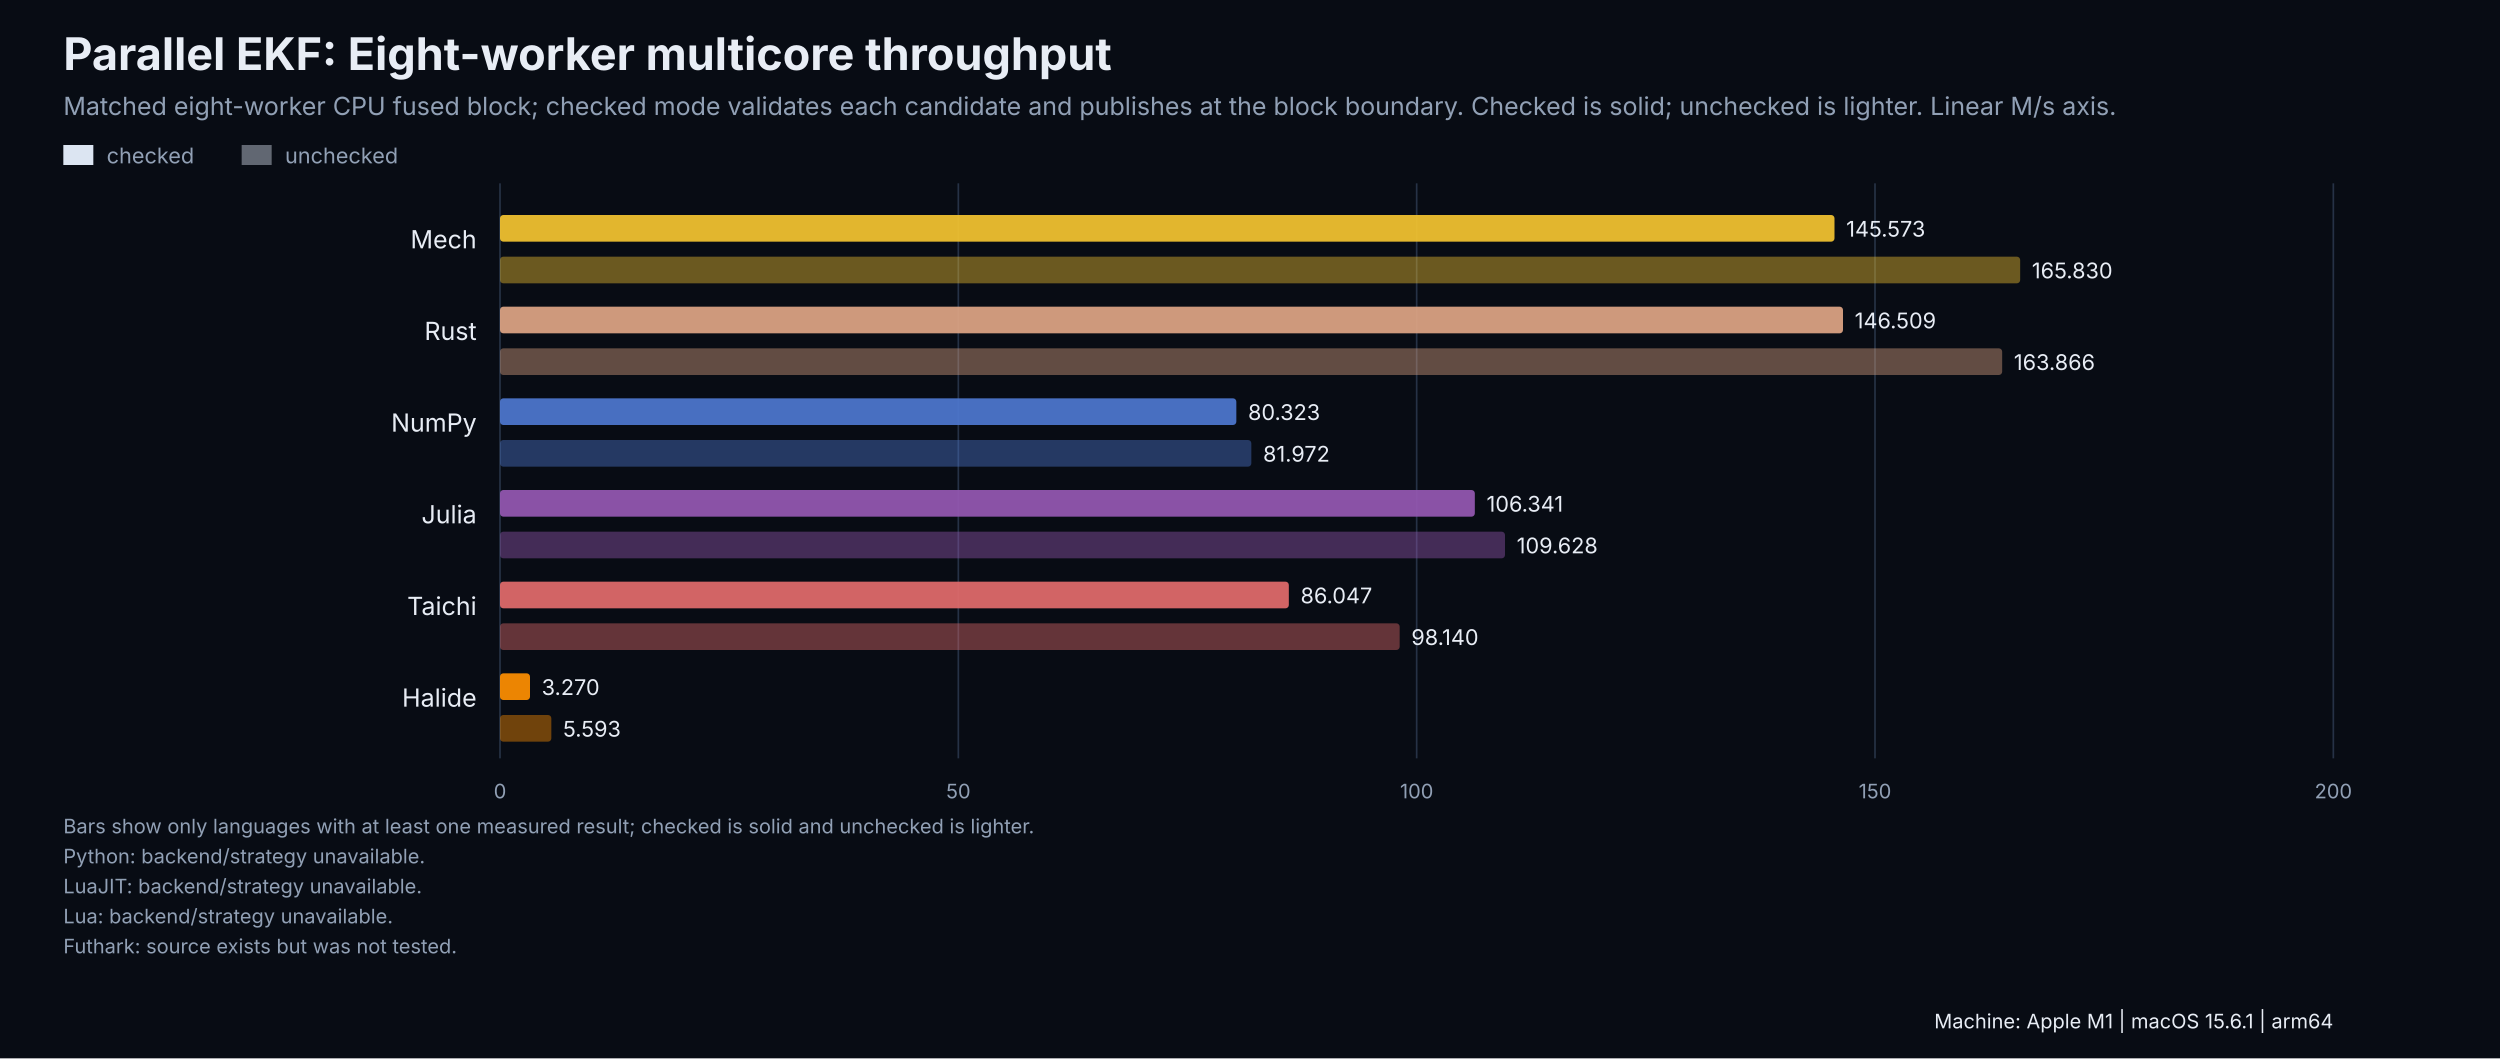
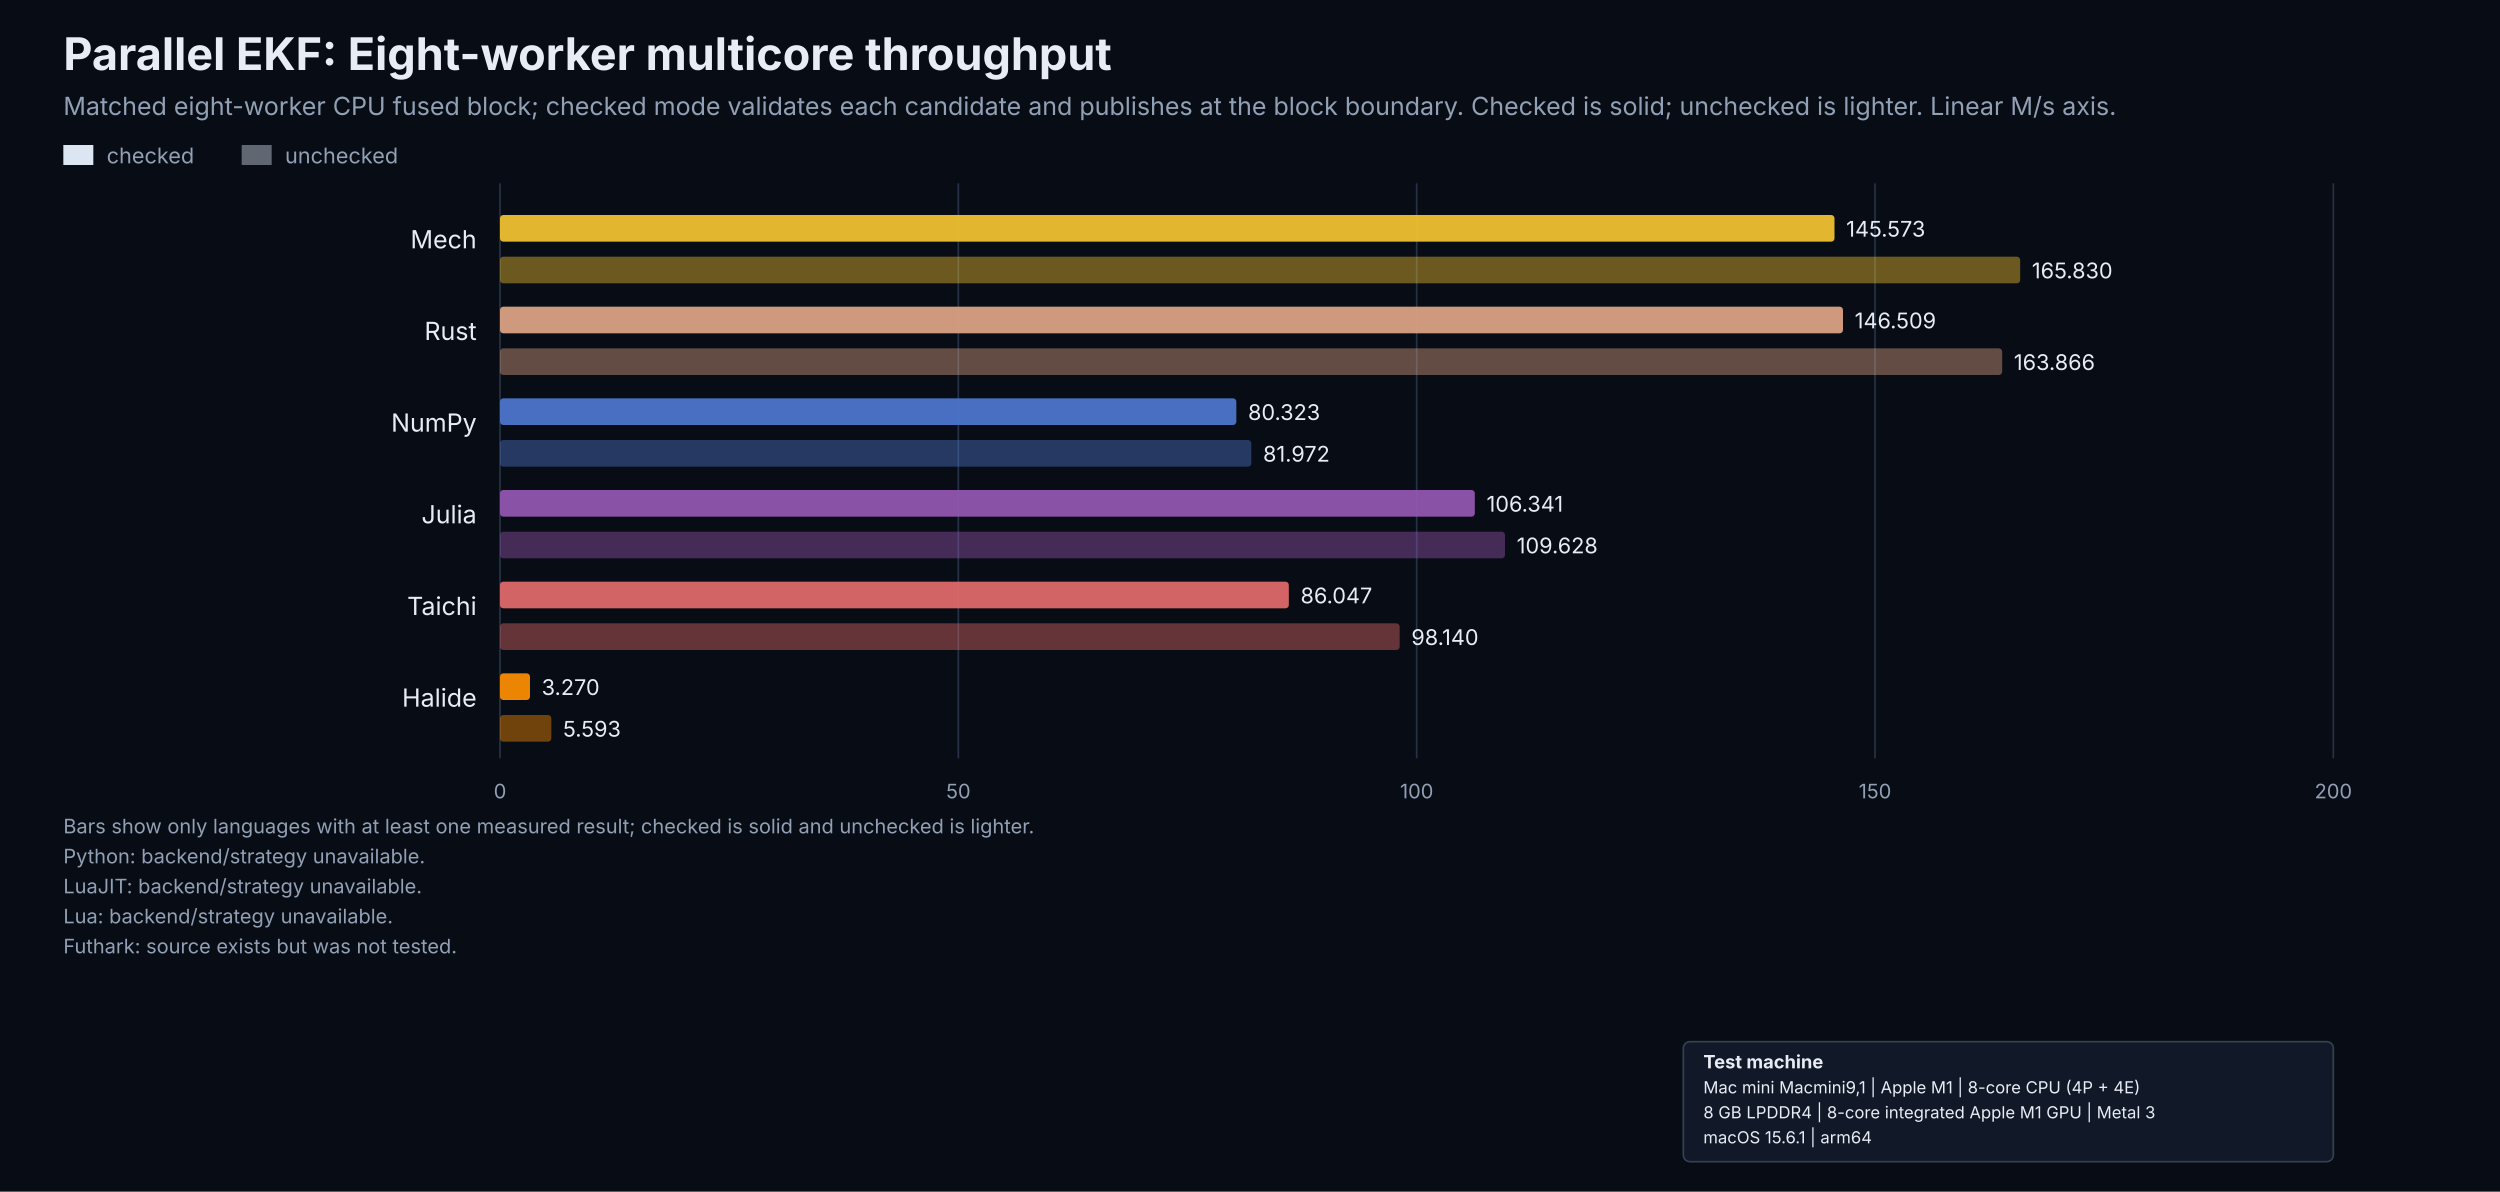
- <svg xmlns="http://www.w3.org/2000/svg" width="1500" height="635" viewBox="0 0 1500 635">
+ <svg xmlns="http://www.w3.org/2000/svg" width="1500" height="715" viewBox="0 0 1500 715">
  <rect width="100%" height="100%" fill="#080c14" />
  <style>text{font-family:-apple-system,BlinkMacSystemFont,"Segoe UI",sans-serif;fill:#e8edf5}.muted{fill:#91a0b5}.grid{stroke:#263246;stroke-width:1}.label{font-size:15px}.value{font-size:13px;font-variant-numeric:tabular-nums}</style>
  <text x="38" y="42" font-size="27" font-weight="700">Parallel EKF: Eight-worker multicore throughput</text>
  <text x="38" y="69" class="muted" font-size="15">Matched eight-worker CPU fused block; checked mode validates each candidate and publishes at the block boundary. Checked is solid; unchecked is lighter. Linear M/s axis.</text>
  <rect x="38" y="87" width="18" height="12" fill="#dce5f2" />
  <text x="64" y="98" class="muted" font-size="13">checked</text>
  <rect x="145" y="87" width="18" height="12" fill="#dce5f2" opacity="0.42" />
  <text x="171" y="98" class="muted" font-size="13">unchecked</text>
  <line x1="300.0" y1="110" x2="300.0" y2="455" class="grid" />
  <text x="300.0" y="479" text-anchor="middle" class="muted" font-size="12">0</text>
  <line x1="575.0" y1="110" x2="575.0" y2="455" class="grid" />
  <text x="575.0" y="479" text-anchor="middle" class="muted" font-size="12">50</text>
  <line x1="850.0" y1="110" x2="850.0" y2="455" class="grid" />
  <text x="850.0" y="479" text-anchor="middle" class="muted" font-size="12">100</text>
  <line x1="1125.0" y1="110" x2="1125.0" y2="455" class="grid" />
  <text x="1125.0" y="479" text-anchor="middle" class="muted" font-size="12">150</text>
  <line x1="1400.0" y1="110" x2="1400.0" y2="455" class="grid" />
  <text x="1400.0" y="479" text-anchor="middle" class="muted" font-size="12">200</text>
  <text x="286" y="149" text-anchor="end" class="label">Mech</text>
  <rect x="300" y="129" width="800.7" height="16" rx="2" fill="#f4c430" opacity="0.92" />
  <text x="1107.7" y="142" class="value">145.573</text>
  <rect x="300" y="154" width="912.1" height="16" rx="2" fill="#f4c430" opacity="0.42" />
  <text x="1219.1" y="167" class="value">165.830</text>
  <text x="286" y="204" text-anchor="end" class="label">Rust</text>
  <rect x="300" y="184" width="805.8" height="16" rx="2" fill="#dea584" opacity="0.92" />
  <text x="1112.8" y="197" class="value">146.509</text>
  <rect x="300" y="209" width="901.3" height="16" rx="2" fill="#dea584" opacity="0.42" />
  <text x="1208.3" y="222" class="value">163.866</text>
  <text x="286" y="259" text-anchor="end" class="label">NumPy</text>
  <rect x="300" y="239" width="441.8" height="16" rx="2" fill="#4d77cf" opacity="0.92" />
  <text x="748.8" y="252" class="value">80.323</text>
  <rect x="300" y="264" width="450.8" height="16" rx="2" fill="#4d77cf" opacity="0.42" />
  <text x="757.8" y="277" class="value">81.972</text>
  <text x="286" y="314" text-anchor="end" class="label">Julia</text>
  <rect x="300" y="294" width="584.9" height="16" rx="2" fill="#9558b2" opacity="0.92" />
  <text x="891.9" y="307" class="value">106.341</text>
  <rect x="300" y="319" width="603.0" height="16" rx="2" fill="#9558b2" opacity="0.42" />
  <text x="910.0" y="332" class="value">109.628</text>
  <text x="286" y="369" text-anchor="end" class="label">Taichi</text>
  <rect x="300" y="349" width="473.3" height="16" rx="2" fill="#e36b6b" opacity="0.92" />
  <text x="780.3" y="362" class="value">86.047</text>
  <rect x="300" y="374" width="539.8" height="16" rx="2" fill="#e36b6b" opacity="0.42" />
  <text x="846.8" y="387" class="value">98.140</text>
  <text x="286" y="424" text-anchor="end" class="label">Halide</text>
  <rect x="300" y="404" width="18.0" height="16" rx="2" fill="#ff8f00" opacity="0.92" />
  <text x="325.0" y="417" class="value">3.270</text>
  <rect x="300" y="429" width="30.8" height="16" rx="2" fill="#ff8f00" opacity="0.42" />
  <text x="337.8" y="442" class="value">5.593</text>
  <text x="38" y="500" class="muted" font-size="12">Bars show only languages with at least one measured result; checked is solid and unchecked is lighter.</text>
  <text x="38" y="518" class="muted" font-size="12">Python: backend/strategy unavailable.</text>
  <text x="38" y="536" class="muted" font-size="12">LuaJIT: backend/strategy unavailable.</text>
  <text x="38" y="554" class="muted" font-size="12">Lua: backend/strategy unavailable.</text>
  <text x="38" y="572" class="muted" font-size="12">Futhark: source exists but was not tested.</text>
-   <text x="1400" y="617" text-anchor="end" fill="#91a0b5" font-size="12">Machine: Apple M1 | macOS 15.6.1 | arm64</text>
+   <g aria-label="Test machine">
+     <rect x="1010" y="625" width="390" height="72" rx="4" fill="#111827" stroke="#334155" />
+     <text x="1022" y="641" fill="#e8edf5" font-size="11" font-weight="700">Test machine</text>
+     <text x="1022" y="656" fill="#91a0b5" font-size="10">Mac mini Macmini9,1 | Apple M1 | 8-core CPU (4P + 4E)</text>
+     <text x="1022" y="671" fill="#91a0b5" font-size="10">8 GB LPDDR4 | 8-core integrated Apple M1 GPU | Metal 3</text>
+     <text x="1022" y="686" fill="#91a0b5" font-size="10">macOS 15.6.1 | arm64</text>
+   </g>
</svg>
